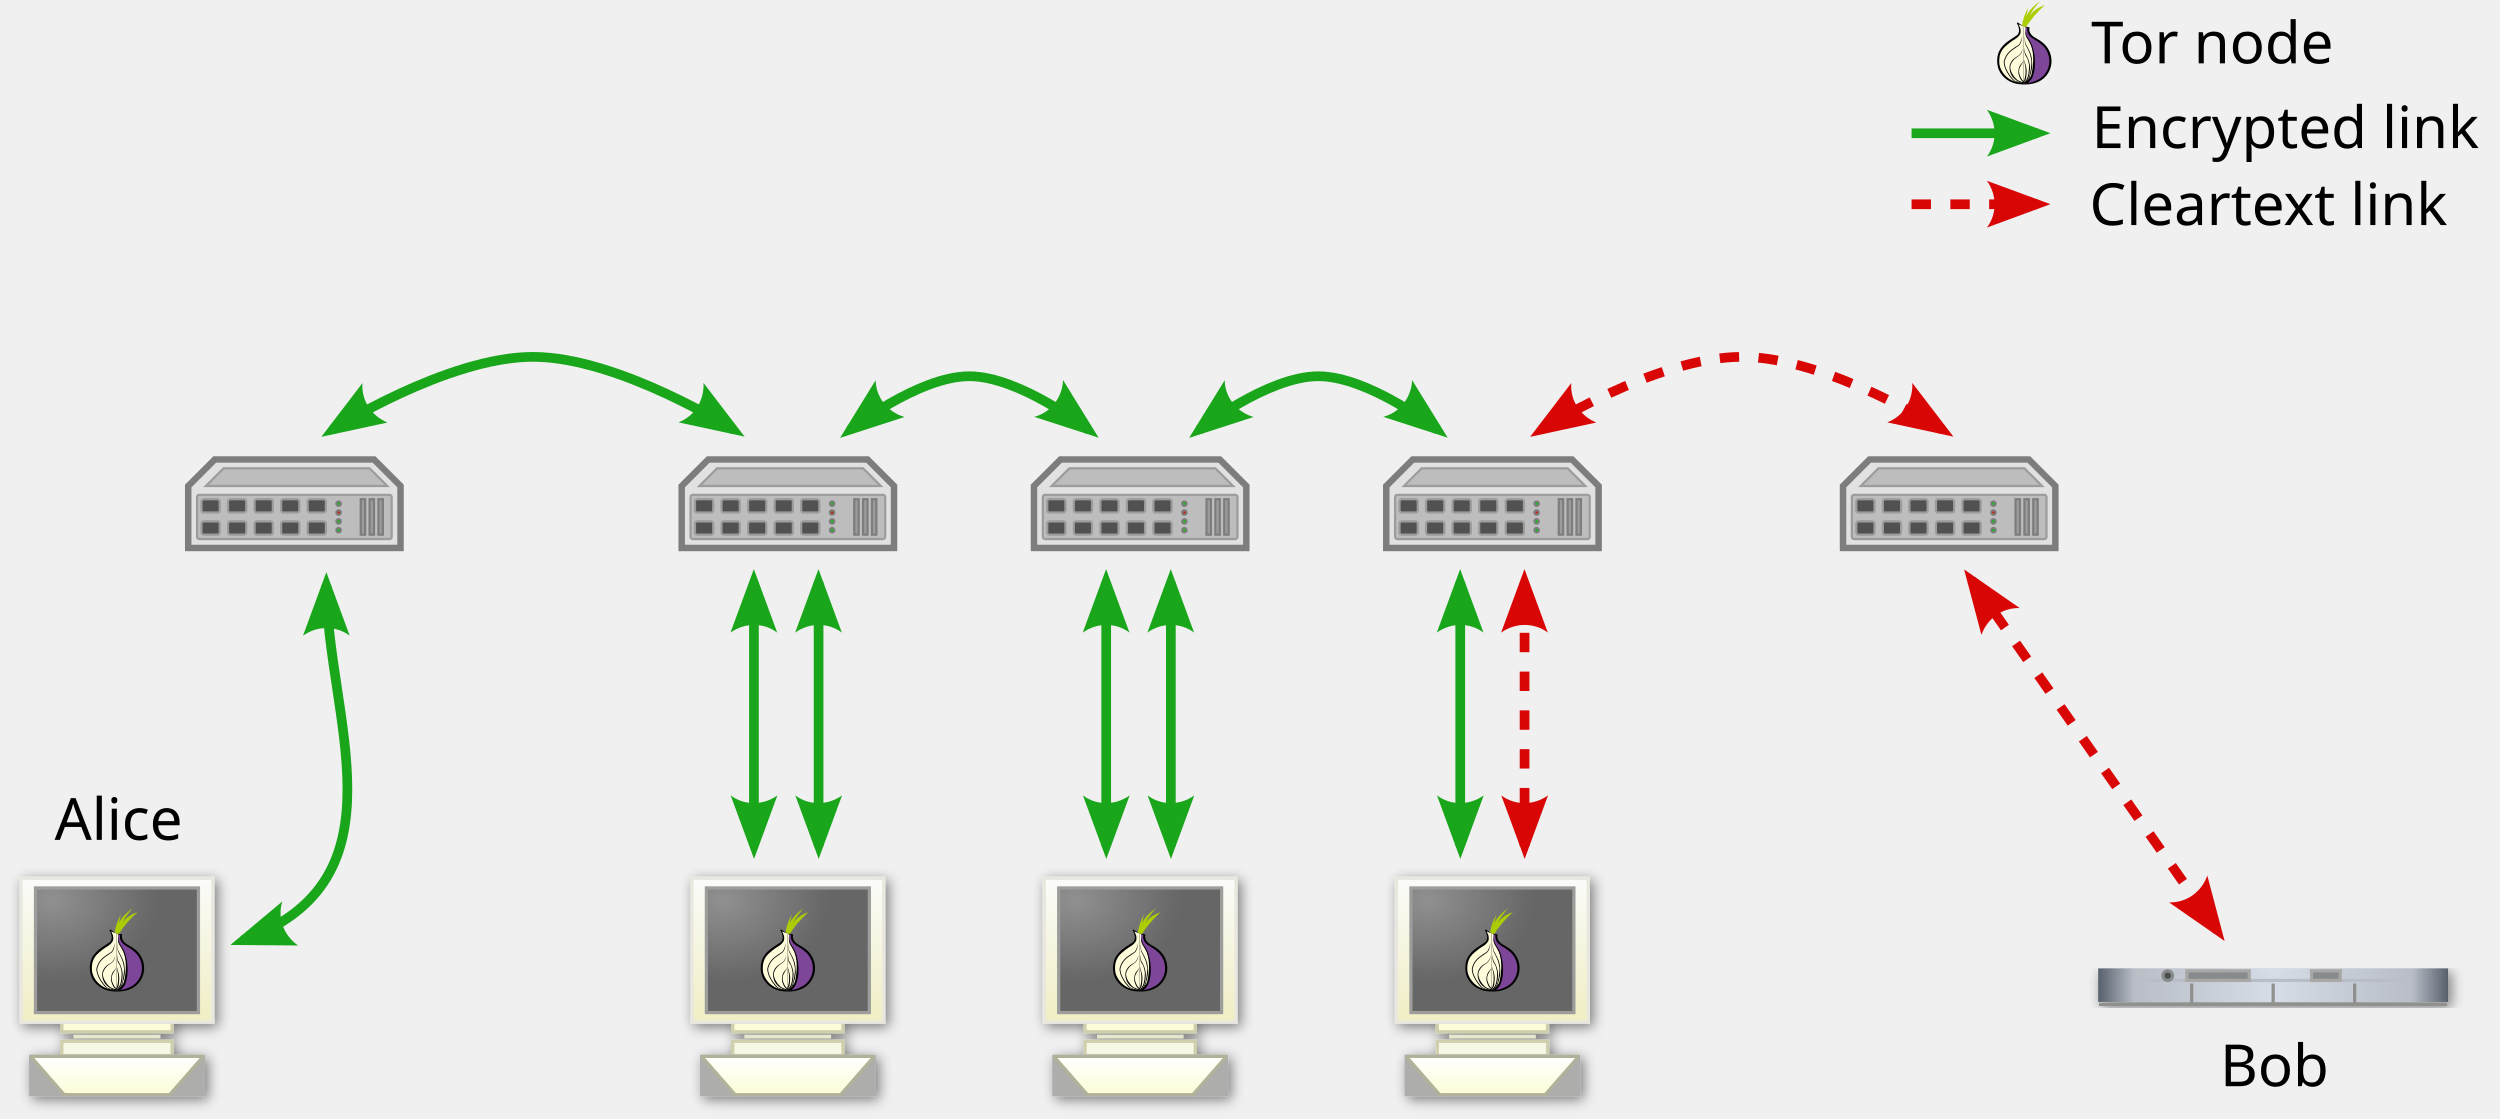
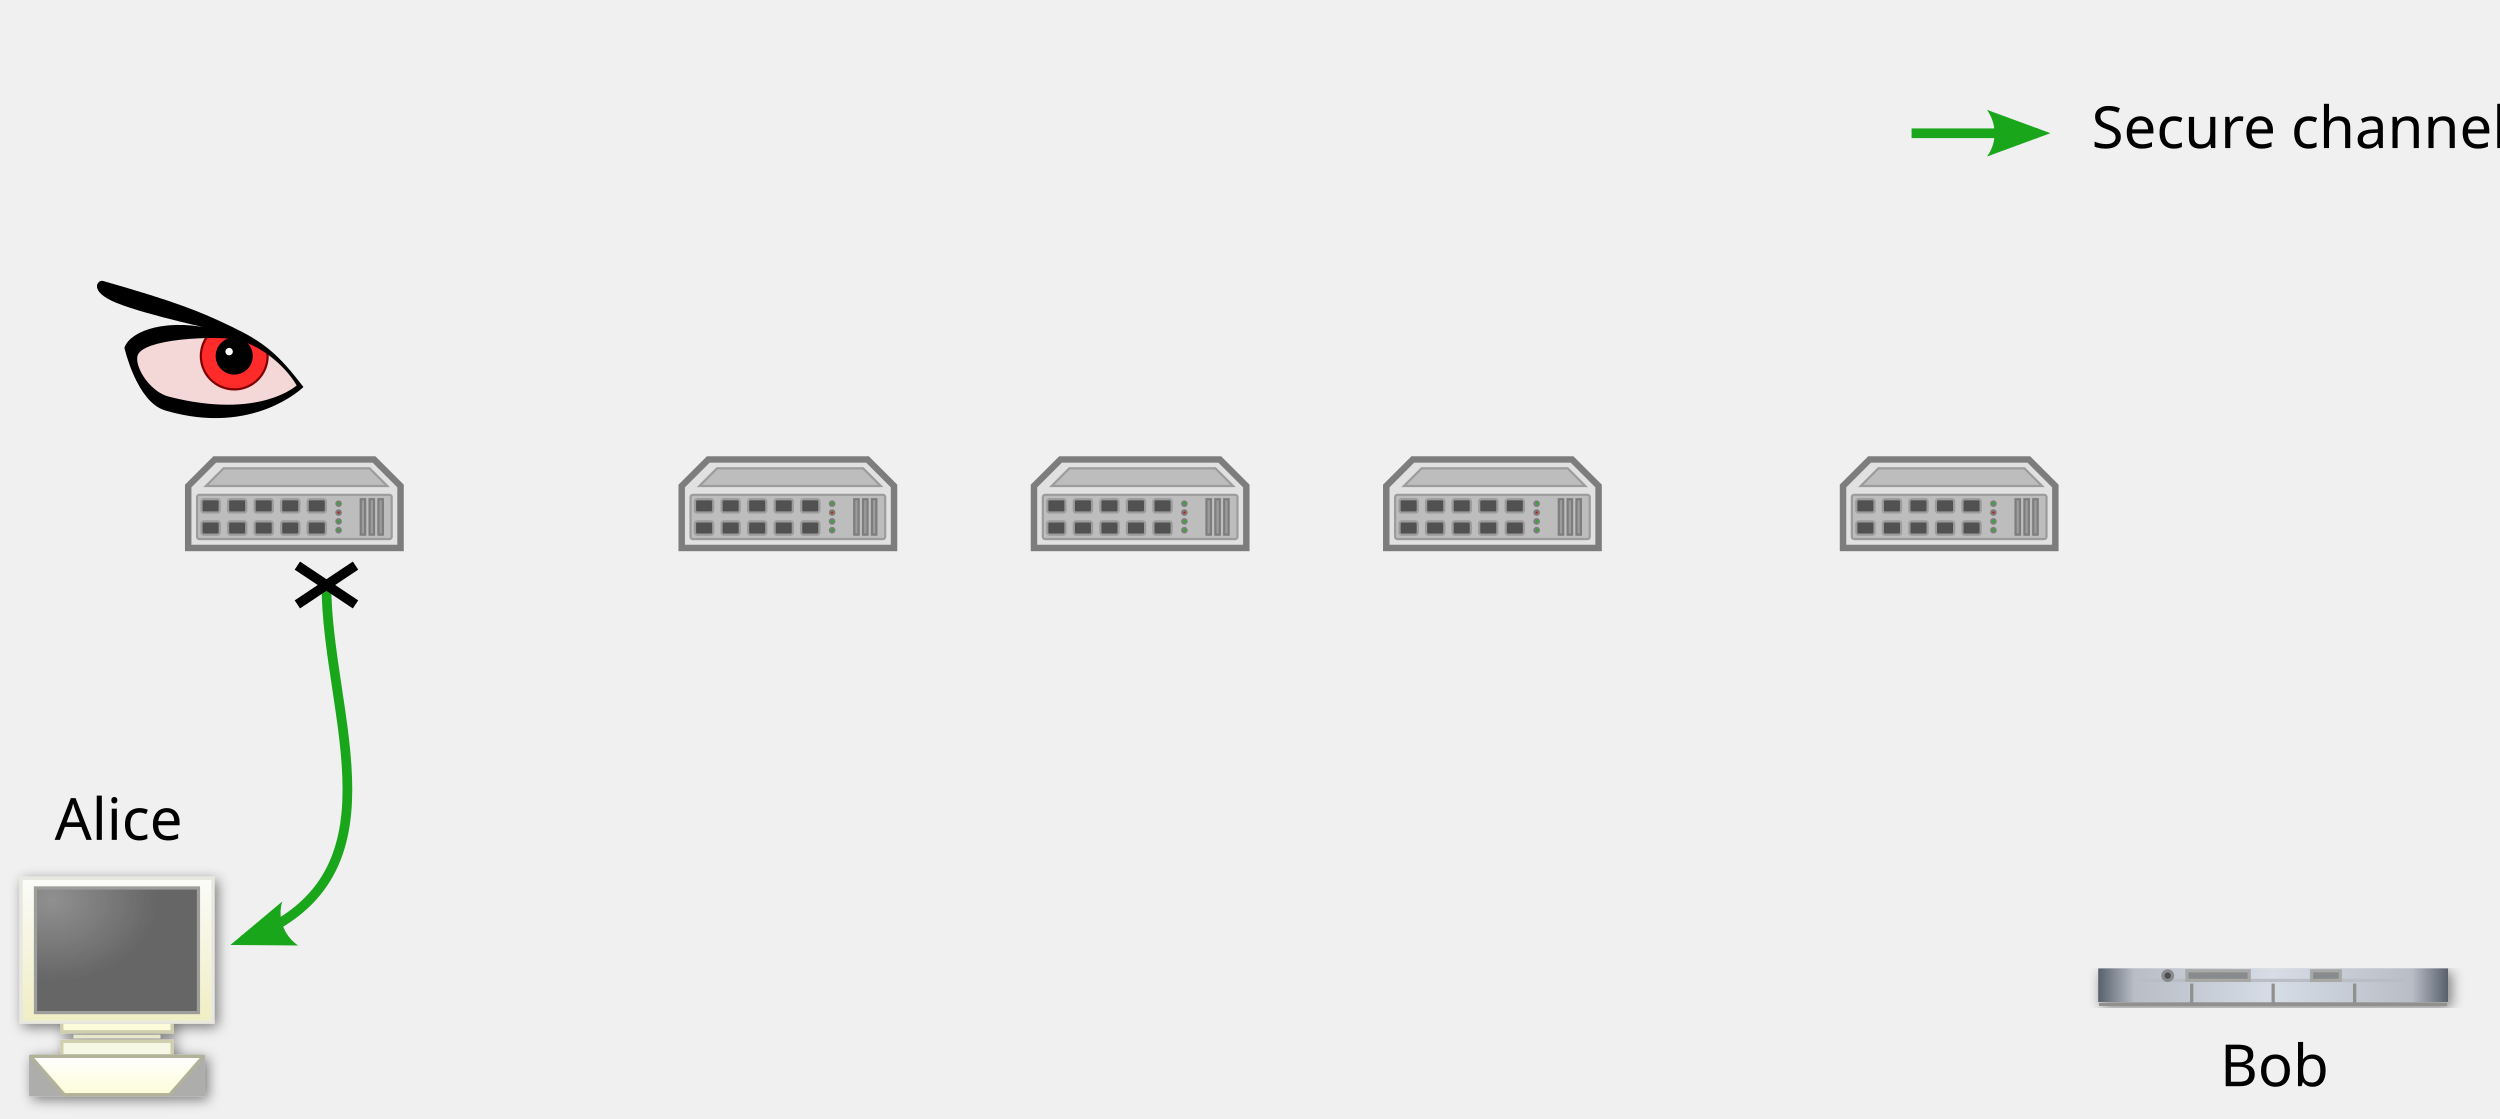
- <svg xmlns="http://www.w3.org/2000/svg" xmlns:xlink="http://www.w3.org/1999/xlink" viewBox="0 0 773.5 346" version="1.1">
+ <svg xmlns="http://www.w3.org/2000/svg" xmlns:xlink="http://www.w3.org/1999/xlink" height="100%" width="100%" version="1.1" viewBox="0 0 773.5 346">
  <defs>
-     <marker id="AsR" orient="auto" overflow="visible">
-       <path d="M5.231,2.42-1.324,0.01,5.231-2.401c-1.074,1.423-1.041,3.37-3.6e-7,4.821z" fill="#d90606" />
+     <marker id="AsG" overflow="visible" orient="auto">
+       <path d="M5.231,2.42-1.324,0.01,5.231-2.401c-1.074,1.423-1.041,3.37-3.6E-7,4.821z" fill="#19a61b" />
    </marker>
-     <marker id="AsG" orient="auto" overflow="visible">
-       <path d="M5.231,2.42-1.324,0.01,5.231-2.401c-1.074,1.423-1.041,3.37-3.6e-7,4.821z" fill="#19a61b" />
+     <marker id="AeG" overflow="visible" orient="auto">
+       <path d="M-5.231-2.42,1.324-0.01-5.231,2.401c1.074-1.423,1.041-3.37,3.6E-7-4.821z" fill="#19a61b" />
    </marker>
-     <marker id="AeR" orient="auto" overflow="visible">
-       <path d="M-5.231-2.42,1.324-0.01-5.231,2.401c1.074-1.423,1.041-3.37,3.6e-7-4.821z" fill="#d90606" />
+     <marker id="SG" overflow="visible" orient="auto">
+       <path stroke="#000" d="M-2-3,2,3m0-6-4,6" fill="none" />
    </marker>
-     <marker id="AeG" orient="auto" overflow="visible">
-       <path d="M-5.231-2.42,1.324-0.01-5.231,2.401c1.074-1.423,1.041-3.37,3.6e-7-4.821z" fill="#19a61b" />
-     </marker>
-     <linearGradient id="lg1" x1="0.5" x2="0.5" y1="0" y2="1">
+     <linearGradient id="lg1" x2="0.5" x1="0.5" y2="1">
      <stop stop-color="#fff" offset="0" />
      <stop stop-color="#fcfcd8" offset="1" />
    </linearGradient>
-     <linearGradient id="lg2" x1="0.5" x2="0.5" y1="1" y2="0">
+     <linearGradient id="lg2" x2="0.5" y1="1" x1="0.5">
      <stop stop-color="#f0eec3" offset="0" />
      <stop stop-color="#fbfbfa" offset="1" />
    </linearGradient>
-     <linearGradient id="lg3" x1="0" x2="1" y1="0.5" y2="0.5">
+     <linearGradient id="lg3" y1="0.5" y2="0.5">
      <stop stop-color="#565f6b" offset="0" />
      <stop stop-color="#b8bdc6" offset="0.103" />
      <stop stop-color="#d6dde6" offset="0.5" />
      <stop stop-color="#b8bdc6" offset="0.897" />
      <stop stop-color="#565f6b" offset="1" />
    </linearGradient>
-     <radialGradient id="rg2" cx="0.1" cy="0.1" r="0.65">
+     <radialGradient id="rg2" cy="0.1" cx="0.1" r="0.65">
      <stop stop-color="#909090" offset="0" />
      <stop stop-color="#666" offset="1" />
    </radialGradient>
    <filter id="f1">
      <feFlood flood-opacity="0.5" />
      <feComposite operator="in" in2="SourceGraphic" />
      <feGaussianBlur stdDeviation="2" />
      <feOffset result="result1" dx="1" dy="1" />
      <feComposite operator="over" in2="result1" in="SourceGraphic" />
    </filter>
+     <clipPath id="clipSclera" clipPathUnits="userSpaceOnUse">
+       <use xlink:href="#sclera" />
+     </clipPath>
  </defs>
  <g filter="url(#f1)">
-     <rect x="649.19" y="299.63" width="108.25" height="10.38" fill="url(#lg3)" />
-     <path d="m728.53,310.75,0-5.932m-25.209,5.932,0-5.932m-25.209,5.932,0-5.932m-28.175,5.932,106.77,0" fill="none" stroke="#90908e" stroke-linecap="square" />
-     <path d="m661.8,303.34,81.559,0" fill="none" stroke="#b8bdc6" stroke-linecap="square" />
-     <rect x="676.63" y="300.37" width="19.278" height="2.966" fill="#888b8e" stroke="#a8a8a6" />
-     <rect x="715.18" y="300.37" width="8.897" height="2.966" fill="#888b8e" stroke="#a8a8a6" />
-     <path d="m672.18,301.86a1.483,1.483,0,0,1,-2.966,0,1.483,1.483,0,1,1,2.966,0z" fill="#4e4e4e" stroke="#888b8e" />
+     <rect height="10.38" width="108.25" y="299.63" x="649.19" fill="url(#lg3)" />
+     <path stroke="#90908e" stroke-linecap="square" d="m728.53,310.75,0-5.932m-25.209,5.932,0-5.932m-25.209,5.932,0-5.932m-28.175,5.932,106.77,0" fill="none" />
+     <path stroke="#b8bdc6" stroke-linecap="square" d="m661.8,303.34,81.559,0" fill="none" />
+     <rect height="2.966" width="19.278" stroke="#a8a8a6" y="300.37" x="676.63" fill="#888b8e" />
+     <rect height="2.966" width="8.897" stroke="#a8a8a6" y="300.37" x="715.18" fill="#888b8e" />
+     <path stroke="#888b8e" d="m672.18,301.86a1.483,1.483,0,0,1,-2.966,0,1.483,1.483,0,1,1,2.966,0z" fill="#4e4e4e" />
  </g>
-   <g id="toron">
-     <path d="m627.58,2.277-0.686,2.725c0.972-1.925,2.515-3.373,4.288-4.65-1.296,1.505-2.477,3.011-3.201,4.516,1.22-1.715,2.858-2.668,4.707-3.297-2.458,2.192-4.41,4.543-5.896,6.906l-1.181-0.514c0.209-1.887,0.922-3.819,1.97-5.686z" fill="#abcd03" />
-     <path d="m624.42,7.463,2.249,0.933c0,0.572-0.046,2.316,0.311,2.83,3.74,4.816,3.111,14.471-0.758,14.719-5.891,0-8.137-4.002-8.137-7.679,0-3.354,4.021-5.583,6.422-7.565,0.61-0.534,0.504-1.713-0.087-3.237z" fill="#fffcdb" />
-     <path d="m626.67,8.363,0.81,0.413c-0.076,0.533,0.038,1.715,0.572,2.02,2.363,1.467,4.593,3.068,5.469,4.669,3.125,5.641-2.192,10.862-6.784,10.366,2.496-1.849,3.22-5.641,2.287-9.776-0.381-1.62-0.972-3.087-2.02-4.745-0.454-0.814-0.296-1.823-0.334-2.948z" fill="#7d4698" />
-     <path d="m626.28,8.223,1.677,0.229c-0.495,1.639,0.972,2.782,1.448,3.049,1.067,0.591,2.096,1.2,2.916,1.944,1.544,1.41,2.42,3.392,2.42,5.488,0,2.077-0.953,4.078-2.554,5.412-1.505,1.258-3.583,1.791-5.603,1.791-1.258,0-2.382-0.057-3.602-0.457-2.782-0.934-4.859-3.316-5.031-6.174-0.153-2.23,0.343-3.926,2.077-5.698,0.896-0.934,2.706-2.001,3.945-2.858,0.61-0.419,1.258-1.601,0.019-3.83l0.248-0.191,1.836,1.23-1.55-0.639c0.133,0.191,0.495,1.048,0.572,1.296,0.171,0.705,0.095,1.391-0.057,1.696-0.781,1.41-2.115,1.791-3.087,2.592-1.715,1.41-3.583,2.534-3.373,6.403,0.095,1.906,1.582,4.23,3.811,5.317,1.258,0.61,2.706,0.858,4.173,0.934,1.315,0.057,3.83-0.724,5.202-1.867,1.467-1.22,2.287-3.068,2.287-4.955,0-1.906-0.762-3.716-2.192-4.993-0.819-0.743-2.172-1.639-3.011-2.115-0.838-0.476-1.887-1.81-1.544-3.087z" fill="#000" />
-     <path d="m625.77,11.043c-0.171,0.877-0.362,2.458-1.124,3.049-0.324,0.229-0.648,0.457-0.991,0.686-1.372,0.934-2.744,1.81-3.373,4.059-0.133,0.476-0.019,0.991,0.095,1.467,0.343,1.372,1.315,2.858,2.077,3.735,0,0.038,0.153,0.133,0.153,0.171,0.629,0.743,0.819,0.953,3.201,1.486l-0.057,0.267c-1.429-0.381-2.611-0.724-3.354-1.582,0-0.019-0.133-0.153-0.133-0.153-0.8-0.915-1.772-2.439-2.134-3.868-0.133-0.572-0.248-1.01-0.095-1.601,0.648-2.325,2.058-3.24,3.487-4.211,0.324-0.21,0.705-0.4,1.01-0.648,0.591-0.438,0.914-1.772,1.239-2.858z" fill="#000" />
-     <path d="m626.38,14.664c0.019,0.991-0.078,1.488,0.17,2.193,0.152,0.419,0.667,0.991,0.82,1.544,0.21,0.743,0.438,1.563,0.419,2.058,0,0.572-0.036,1.638-0.283,2.782-0.189,0.945-0.624,1.756-1.356,2.215-0.75-0.154-1.63-0.418-2.15-0.863-1.01-0.877-1.905-2.342-2.019-3.619-0.095-1.048,0.875-2.594,2.228-3.375,1.143-0.667,1.409-1.427,1.657-2.647-0.343,1.067-0.665,1.962-1.77,2.533-1.601,0.838-2.422,2.246-2.346,3.58,0.114,1.715,0.801,2.877,2.154,3.811,0.572,0.4,1.64,0.823,2.307,0.937v-0.087c0.506-0.095,1.161-0.925,1.487-2.049,0.286-1.01,0.399-2.303,0.379-3.122-0.019-0.476-0.229-1.508-0.61-2.442-0.21-0.514-0.532-1.029-0.741-1.391-0.228-0.362-0.23-1.143-0.344-2.058z" fill="#000" />
-     <path d="m626.26,18.4c0.019,0.667,0.287,1.522,0.401,2.398,0.095,0.648,0.054,1.299,0.035,1.871-0.019,0.662-0.239,1.848-0.541,2.424-0.284-0.13-0.395-0.279-0.58-0.519-0.229-0.324-0.384-0.648-0.536-1.029-0.114-0.286-0.248-0.613-0.305-0.994-0.076-0.572-0.055-1.466,0.593-2.381,0.495-0.724,0.609-0.779,0.781-1.618-0.229,0.743-0.399,0.819-0.933,1.448-0.591,0.686-0.689,1.697-0.689,2.516,0,0.343,0.137,0.724,0.27,1.086,0.152,0.381,0.283,0.761,0.493,1.046,0.315,0.463,0.718,0.727,0.916,0.776,0.001,0,0.003-0,0.004,0,0.004,0.001,0.009,0.004,0.013,0.004v-0.022c0.37-0.412,0.592-0.822,0.667-1.234,0.095-0.495,0.117-0.992,0.174-1.583,0.057-0.495,0.016-1.163-0.118-1.849-0.19-0.858-0.512-1.732-0.645-2.341z" fill="#000" />
-     <path d="m626.32,10.243c0.019,0.991,0.095,2.84,0.362,3.563,0.076,0.248,0.781,1.334,1.277,2.649,0.343,0.915,0.419,1.753,0.476,2.001,0.229,1.086-0.057,2.916-0.438,4.65-0.19,0.934-0.838,2.096-1.582,2.554l-0.152,0.267c0.419-0.019,1.448-1.029,1.81-2.287,0.61-2.134,0.858-3.125,0.572-5.488-0.038-0.229-0.133-1.01-0.495-1.849-0.534-1.277-1.296-2.496-1.391-2.744-0.172-0.4-0.4-2.134-0.438-3.316z" fill="#000" />
-     <path d="m626.68,8.887c-0.057,1.018-0.072,1.393,0.119,2.136,0.21,0.819,1.277,2.001,1.715,3.354,0.838,2.592,0.629,5.984,0.019,8.632-0.229,0.934-1.315,2.287-2.401,2.725l0.8,0.191c0.438-0.019,1.562-1.067,2.001-2.268,0.705-1.887,0.838-4.135,0.553-6.498-0.019-0.229-0.4-2.268-0.762-3.125-0.515-1.277-1.429-2.42-1.524-2.668-0.171-0.419-0.548-1.29-0.519-2.48z" fill="#000" />
-     <rect height="17.584" width="0.077" y="8.171" x="626.07" fill="#000" />
+   <g>
+     <g filter="url(#f1)">
+       <rect height="2.966" width="34.106" stroke="#cfcead" y="316.26" x="19.136" fill="#fcfcd8" />
+       <rect height="44.487" width="59.316" stroke="#e8e8e1" y="271.77" x="6.532" fill="url(#lg2)" />
+       <rect height="38.555" width="50.418" stroke="#9d9d9b" y="274.74" x="10.981" fill="url(#rg2)" />
+       <rect height="4.449" width="34.106" stroke="#cfcead" y="322.19" x="19.136" fill="#f7f7e6" />
+       <rect height="11.863" width="53.384" stroke="#adadac" y="326.84" x="9.498" fill="#adadac" />
+       <path stroke="#e7e7cb" d="m22.843,320.71,26.692,0" fill="none" />
+       <path stroke-linejoin="bevel" stroke="#b2b199" d="m9.498,326.84,10.38,11.863,32.624,0,10.38-11.863z" fill="url(#lg1)" />
+     </g>
  </g>
  <g id="router">
-     <path fill="#e1e1e1" stroke="#7d7d7d" stroke-width="2" d="m58.23,150.37,8.212-8.212,49.273,0,8.212,8.212,0,19.162-65.697,0z" />
+     <path stroke="#7d7d7d" stroke-width="2" d="m58.23,150.37,8.212-8.212,49.273,0,8.212,8.212,0,19.162-65.697,0z" fill="#e1e1e1" />
    <g stroke="#9c9c9c" stroke-width="0.684">
-       <path fill="#bdbdbd" d="m63.705,150.37,5.475-5.475,45.167,0,5.475,5.475z" />
-       <path fill="#bdbdbd" d="m61.652,153.1,58.854,0c0.377,0,0.684,0.307,0.684,0.684v12.318c0,0.38-0.307,0.684-0.684,0.684h-58.854c-0.377,0-0.684-0.305-0.684-0.684v-12.318c0-0.377,0.307-0.684,0.684-0.684" />
+       <path d="m63.705,150.37,5.475-5.475,45.167,0,5.475,5.475z" fill="#bdbdbd" />
+       <path d="m61.652,153.1,58.854,0c0.377,0,0.684,0.307,0.684,0.684v12.318c0,0.38-0.307,0.684-0.684,0.684h-58.854c-0.377,0-0.684-0.305-0.684-0.684v-12.318c0-0.377,0.307-0.684,0.684-0.684" fill="#bdbdbd" />
      <g fill="#515151">
        <path d="m87.658,154.47,4.28,0c0.377,0,0.684,0.307,0.684,0.684v2.737c0,0.38-0.307,0.684-0.684,0.684h-4.28c-0.377,0-0.684-0.305-0.684-0.684v-2.737c0-0.377,0.307-0.684,0.684-0.684" />
        <path d="m87.658,161.32,4.28,0c0.377,0,0.684,0.307,0.684,0.684v2.737c0,0.38-0.307,0.684-0.684,0.684h-4.28c-0.377,0-0.684-0.305-0.684-0.684v-2.737c0-0.377,0.307-0.684,0.684-0.684" />
        <path d="m95.868,154.47,4.28,0c0.377,0,0.684,0.307,0.684,0.684v2.737c0,0.38-0.307,0.684-0.684,0.684h-4.28c-0.377,0-0.684-0.305-0.684-0.684v-2.737c0-0.377,0.307-0.684,0.684-0.684" />
        <path d="m95.868,161.32,4.28,0c0.377,0,0.684,0.307,0.684,0.684v2.737c0,0.38-0.307,0.684-0.684,0.684h-4.28c-0.377,0-0.684-0.305-0.684-0.684v-2.737c0-0.377,0.307-0.684,0.684-0.684" />
        <path d="m63.02,154.47,4.28,0c0.377,0,0.684,0.307,0.684,0.684v2.737c0,0.38-0.307,0.684-0.684,0.684h-4.28c-0.377,0-0.684-0.305-0.684-0.684v-2.737c0-0.377,0.307-0.684,0.684-0.684" />
        <path d="m63.02,161.32,4.28,0c0.377,0,0.684,0.307,0.684,0.684v2.737c0,0.38-0.307,0.684-0.684,0.684h-4.28c-0.377,0-0.684-0.305-0.684-0.684v-2.737c0-0.377,0.307-0.684,0.684-0.684" />
        <path d="m71.233,154.47,4.28,0c0.377,0,0.684,0.307,0.684,0.684v2.737c0,0.38-0.307,0.684-0.684,0.684h-4.28c-0.377,0-0.684-0.305-0.684-0.684v-2.737c0-0.377,0.307-0.684,0.684-0.684" />
        <path d="m71.233,161.32,4.28,0c0.377,0,0.684,0.307,0.684,0.684v2.737c0,0.38-0.307,0.684-0.684,0.684h-4.28c-0.377,0-0.684-0.305-0.684-0.684v-2.737c0-0.377,0.307-0.684,0.684-0.684" />
        <path d="m79.445,154.47,4.28,0c0.377,0,0.684,0.307,0.684,0.684v2.737c0,0.38-0.307,0.684-0.684,0.684h-4.28c-0.377,0-0.684-0.305-0.684-0.684v-2.737c0-0.377,0.307-0.684,0.684-0.684" />
        <path d="m79.445,161.32,4.28,0c0.377,0,0.684,0.307,0.684,0.684v2.737c0,0.38-0.307,0.684-0.684,0.684h-4.28c-0.377,0-0.684-0.305-0.684-0.684v-2.737c0-0.377,0.307-0.684,0.684-0.684" />
      </g>
      <g stroke="#7d7d7d">
-         <path fill="#00c700" d="m105.45,155.84c0,0.914-1.369,0.914-1.369,0,0-0.912,1.369-0.912,1.369,0" />
-         <path fill="#c51900" d="m105.45,158.58c0,0.914-1.369,0.914-1.369,0,0-0.912,1.369-0.912,1.369,0" />
-         <path fill="#00c700" d="m105.45,161.32c0,0.914-1.369,0.914-1.369,0,0-0.912,1.369-0.912,1.369,0" />
-         <path fill="#00c700" d="m105.45,164.05c0,0.914-1.369,0.914-1.369,0,0-0.912,1.369-0.912,1.369,0" />
-         <path fill="#9c9c9c" d="m111.61,154.47,1.369,0,0,10.95-1.369,0z" />
-         <path fill="#9c9c9c" d="m114.35,154.47,1.369,0,0,10.95-1.369,0z" />
-         <path fill="#9c9c9c" d="m117.09,154.47,1.369,0,0,10.95-1.369,0z" />
+         <path d="m105.45,155.84c0,0.914-1.369,0.914-1.369,0,0-0.912,1.369-0.912,1.369,0" fill="#00c700" />
+         <path d="m105.45,158.58c0,0.914-1.369,0.914-1.369,0,0-0.912,1.369-0.912,1.369,0" fill="#c51900" />
+         <path d="m105.45,161.32c0,0.914-1.369,0.914-1.369,0,0-0.912,1.369-0.912,1.369,0" fill="#00c700" />
+         <path d="m105.45,164.05c0,0.914-1.369,0.914-1.369,0,0-0.912,1.369-0.912,1.369,0" fill="#00c700" />
+         <path d="m111.61,154.47,1.369,0,0,10.95-1.369,0z" fill="#9c9c9c" />
+         <path d="m114.35,154.47,1.369,0,0,10.95-1.369,0z" fill="#9c9c9c" />
+         <path d="m117.09,154.47,1.369,0,0,10.95-1.369,0z" fill="#9c9c9c" />
      </g>
    </g>
  </g>
-   <g id="relay">
-     <g filter="url(#f1)">
-       <rect x="19.136" y="316.26" width="34.106" height="2.966" fill="#fcfcd8" stroke="#cfcead" />
-       <rect x="6.532" y="271.77" width="59.316" height="44.487" fill="url(#lg2)" stroke="#e8e8e1" />
-       <rect x="10.981" y="274.74" width="50.418" height="38.555" fill="url(#rg2)" stroke="#9d9d9b" />
-       <rect x="19.136" y="322.19" width="34.106" height="4.449" fill="#f7f7e6" stroke="#cfcead" />
-       <rect x="9.498" y="326.84" width="53.384" height="11.863" fill="#adadac" stroke="#adadac" />
-       <path d="m22.843,320.71,26.692,0" fill="none" stroke="#e7e7cb" />
-       <path d="m9.498,326.84,10.38,11.863,32.624,0,10.38-11.863z" fill="url(#lg1)" stroke="#b2b199" stroke-linejoin="bevel" />
+   <g transform="scale(0.25) translate(120,460)">
+     <path id="sclera" fill="#f4d7d7" d="m251.2,18.625s-53.758,48.454-157.11,17.646c-5.442-1.622-24.385-9.353-28.829-13.335-22.623-20.27-19.278-46.464-19.278-46.464,6.419-20.024,65.903-25.936,107.62-21.509,52.194,5.539,78.098,34.334,97.604,63.663z" />
+     <g clip-path="url(#clipSclera)">
+       <path d="m127.95-27.463c-4.453,23.164,10.715,45.553,33.879,50.006,23.164,4.453,45.553-10.715,50.006-33.879,4.453-23.164-10.715-45.553-33.879-50.006-23.164-4.453-45.553,10.715-50.006,33.879z" fill="#800000" />
+       <path d="m130.67-26.938c-4.164,21.658,10.018,42.59,31.676,46.754,21.658,4.164,42.59-10.018,46.754-31.676,4.164-21.658-10.018-42.59-31.676-46.754-21.658-4.164-42.59,10.018-46.754,31.676z" fill="#ff2a2a" />
+       <path d="m147.33-23.737c-2.395,12.46,5.764,24.503,18.224,26.899,12.46,2.395,24.503-5.764,26.899-18.224,2.395-12.46-5.764-24.503-18.224-26.899-12.46-2.395-24.503,5.764-26.899,18.224z" fill="#000" />
+       <path d="m159.03-25.714c-0.48,2.498,1.155,4.912,3.654,5.393,2.498,0.48,4.912-1.155,5.393-3.654,0.48-2.498-1.155-4.912-3.654-5.393-2.498-0.48-4.912,1.155-5.393,3.654z" fill="#FFF" />
    </g>
-     <use xlink:href="#toron" x="-590.14" y="280.64" />
+     <path d="M7.392-112.33c92.55,26.467,120.8,38.144,159.83,56.886,39.702,19.063,57.399,34.025,88.312,74.392,0,0-61.788,61.609-171.33,28.955-35.136-10.474-50.229-77.469-50.229-77.469,6.803-21.224,54.192-38.826,119.01-20.894,0,0-90.418-19.015-129.2-34.822-34.965-14.25-22.877-28.902-16.391-27.048zm42.56,93.767c-2.282,15.613,17.056,43.801,38.75,49.381,112.72,28.992,158.44-13.83,158.44-13.83-11.828-20.769-41.504-49.283-74.61-56.665-21.476-4.788-119.17-2.222-122.58,21.113z" fill="#000" />
  </g>
-   <use xlink:href="#relay" x="207.578" y="0" />
-   <use xlink:href="#relay" x="316.57" y="0" />
-   <use xlink:href="#relay" x="425.563" y="0" />
-   <use xlink:href="#router" x="152.689" y="0" />
-   <use xlink:href="#router" x="261.681" y="0" />
-   <use xlink:href="#router" x="370.674" y="0" />
-   <use xlink:href="#router" x="512" y="0" />
-   <g style="fill:none;stroke:#19a61b;stroke-width:3;marker-start:url(#AsG);marker-end:url(#AeG)">
-     <path d="m75,291c51.967-18.659,26-69.507,26-110" />
-     <path d="m102.76,133s35.612-22.588,62.131-22.588,62.131,22.589,62.131,22.589" />
-     <path d="m263.02,133s21.138-16.588,36.879-16.588,36.879,16.589,36.879,16.589" />
-     <path d="m371.02,133s21.138-16.588,36.879-16.588,36.879,16.589,36.879,16.589" />
-     <path d="m233.27,180.04,0,81.75" />
-     <path d="m253.27,180.04,0,81.75" />
-     <path d="m342.26,180.04,0,81.75" />
-     <path d="m362.26,180.04,0,81.75" />
-     <path d="m451.8,180.04,0,81.75" />
-     <path d="m591.44,41.236,39,0" marker-start="none" />
-   </g>
-   <g style="fill:none;stroke:#d90606;stroke-width:3;stroke-dasharray:6,6;marker-start:url(#AsR);marker-end:url(#AeR)">
-     <path d="m471.70,261.79,0-81.75" />
-     <path d="m476.76,133s35.612-22.588,62.131-22.588,62.131,22.589,62.131,22.589" />
-     <path d="m610,179.42,76,108.5" />
-     <path d="m591.44,63.2,39,0" marker-start="none" />
-   </g>
+   <use y="0" x="152.689" xlink:href="#router" />
+   <use y="0" x="261.681" xlink:href="#router" />
+   <use y="0" x="370.674" xlink:href="#router" />
+   <use y="0" x="512" xlink:href="#router" />
+   <path style="marker-start:url(#AsG);marker-end:url(#SG);" d="m75,291c51.967-18.659,26-69.507,26-110" stroke="#19a61b" stroke-width="3" fill="none" />
+   <path style="marker-end:url(#AeG);" d="m591.44,41.236,39,0" marker-start="none" stroke="#19a61b" stroke-width="3" fill="none" />
  <g font-size="18px" font-family="Cabin">
-     <text x="16.9" y="259.849">Alice</text>
-     <text x="686.879" y="336.069">Bob</text>
-     <text x="647.148" y="45.806" xml:space="preserve">Encrypted link</text>
-     <text x="646.504" y="69.634" xml:space="preserve">Cleartext link</text>
-     <text x="646.99" y="19.598" xml:space="preserve">Tor node</text>
+     <text y="259.849" x="16.9">Alice</text>
+     <text y="336.069" x="686.879">Bob</text>
+     <text y="45.806" x="647.148" xml:space="preserve">Secure channel</text>
  </g>
</svg>
